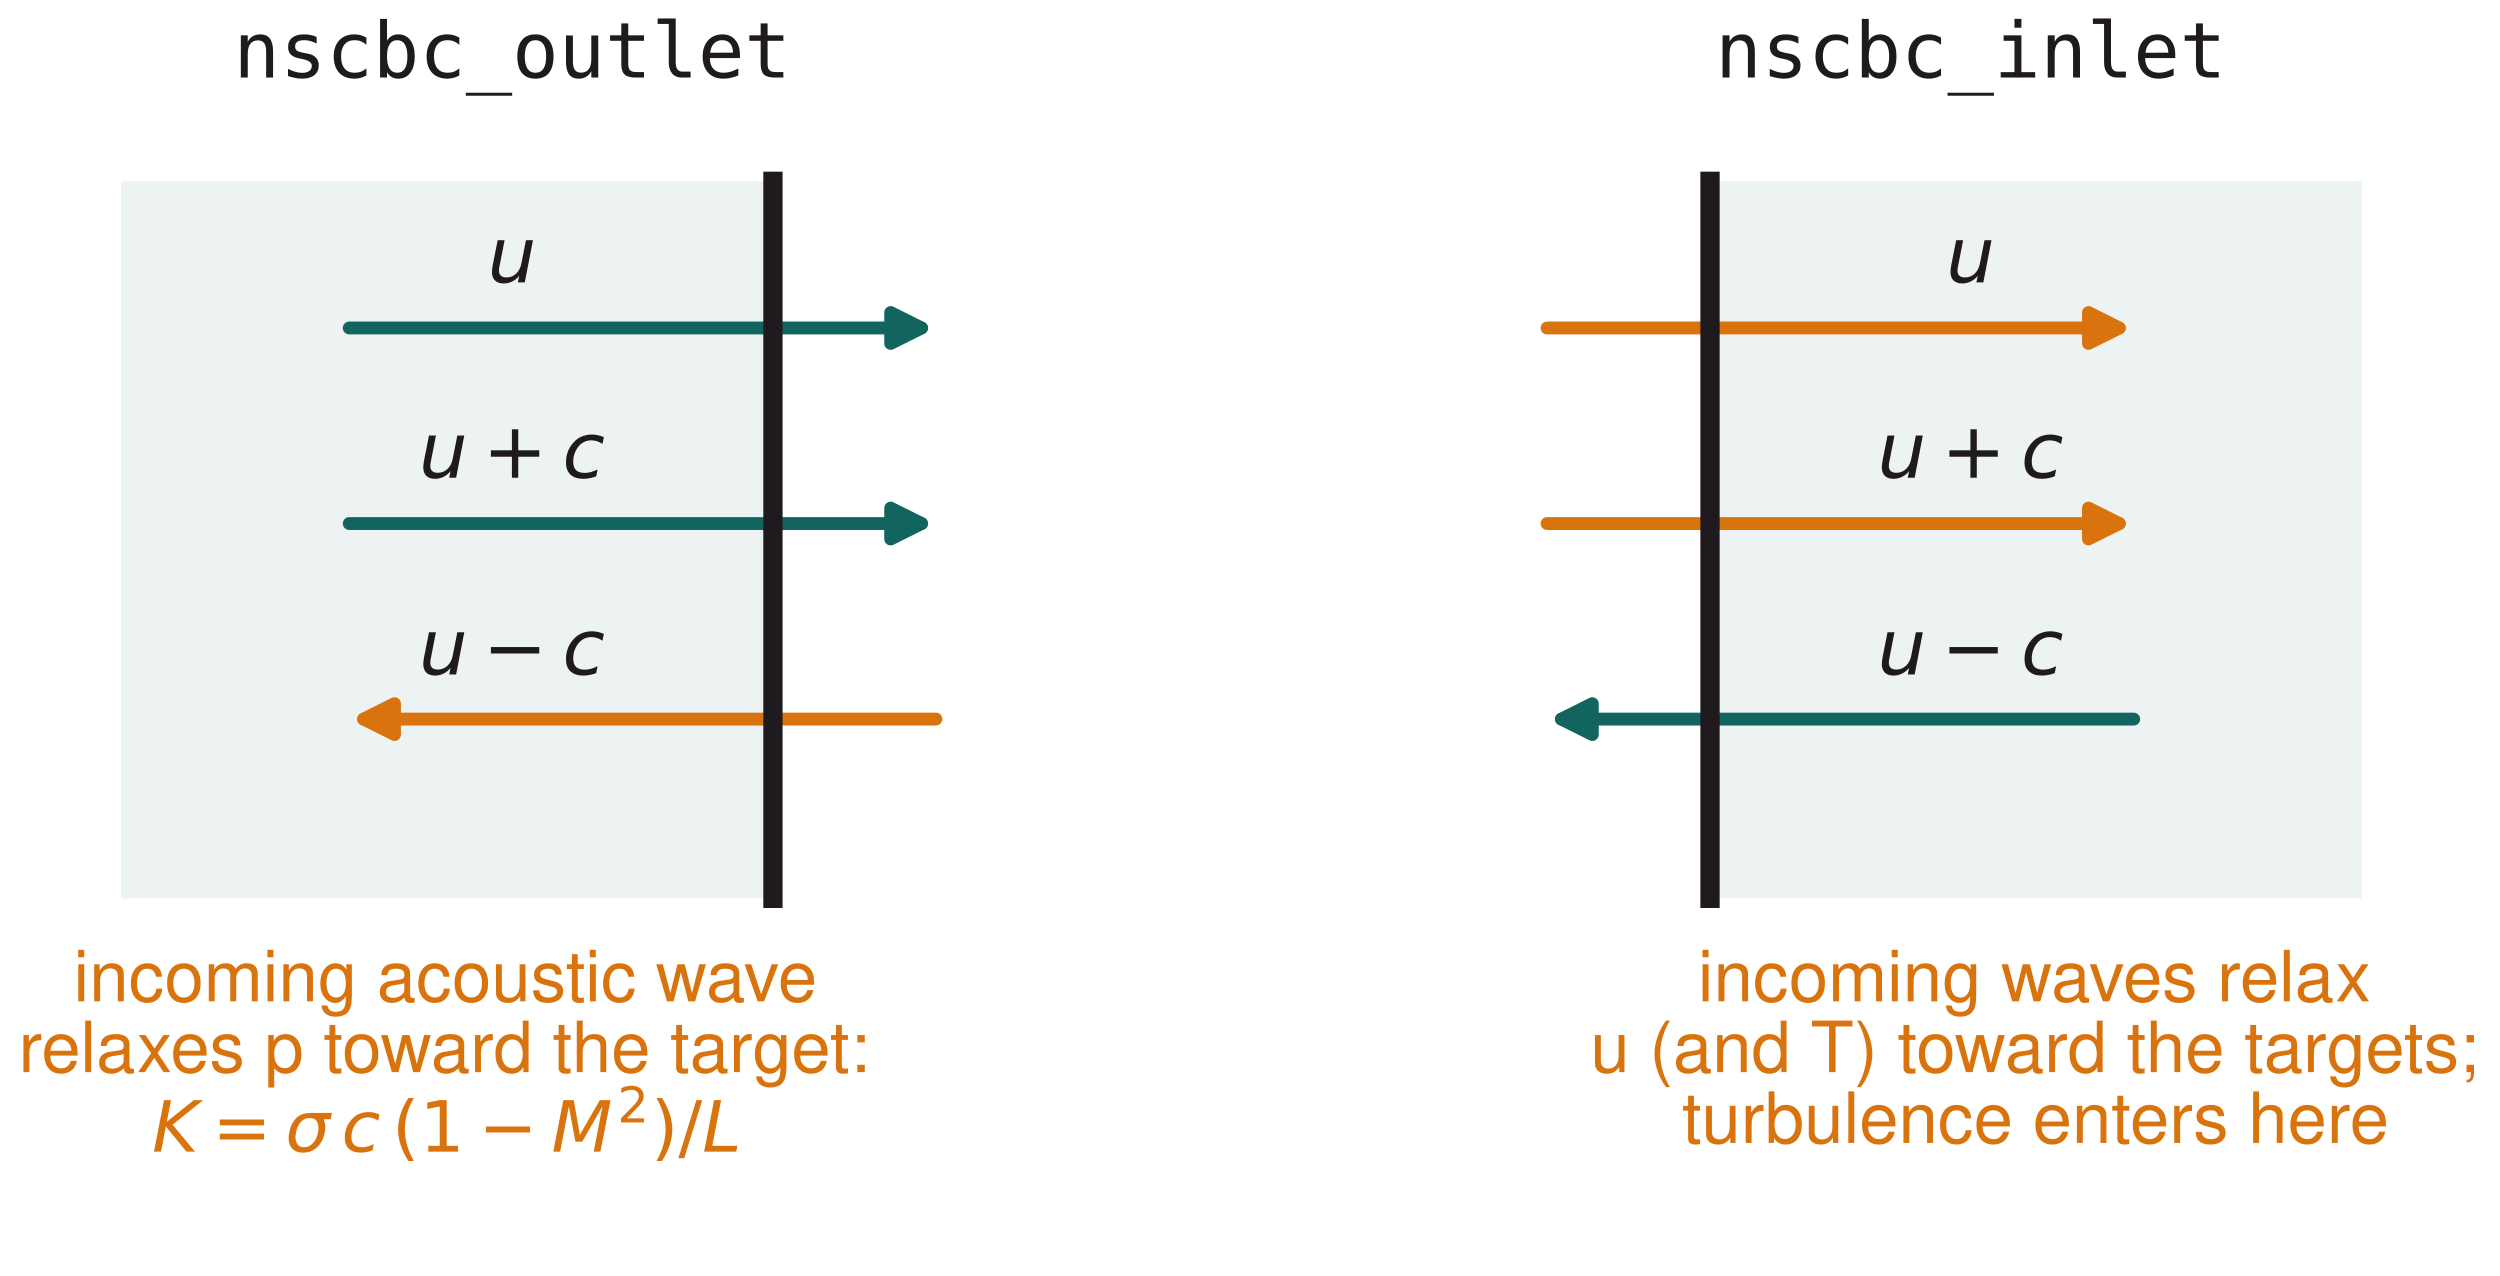
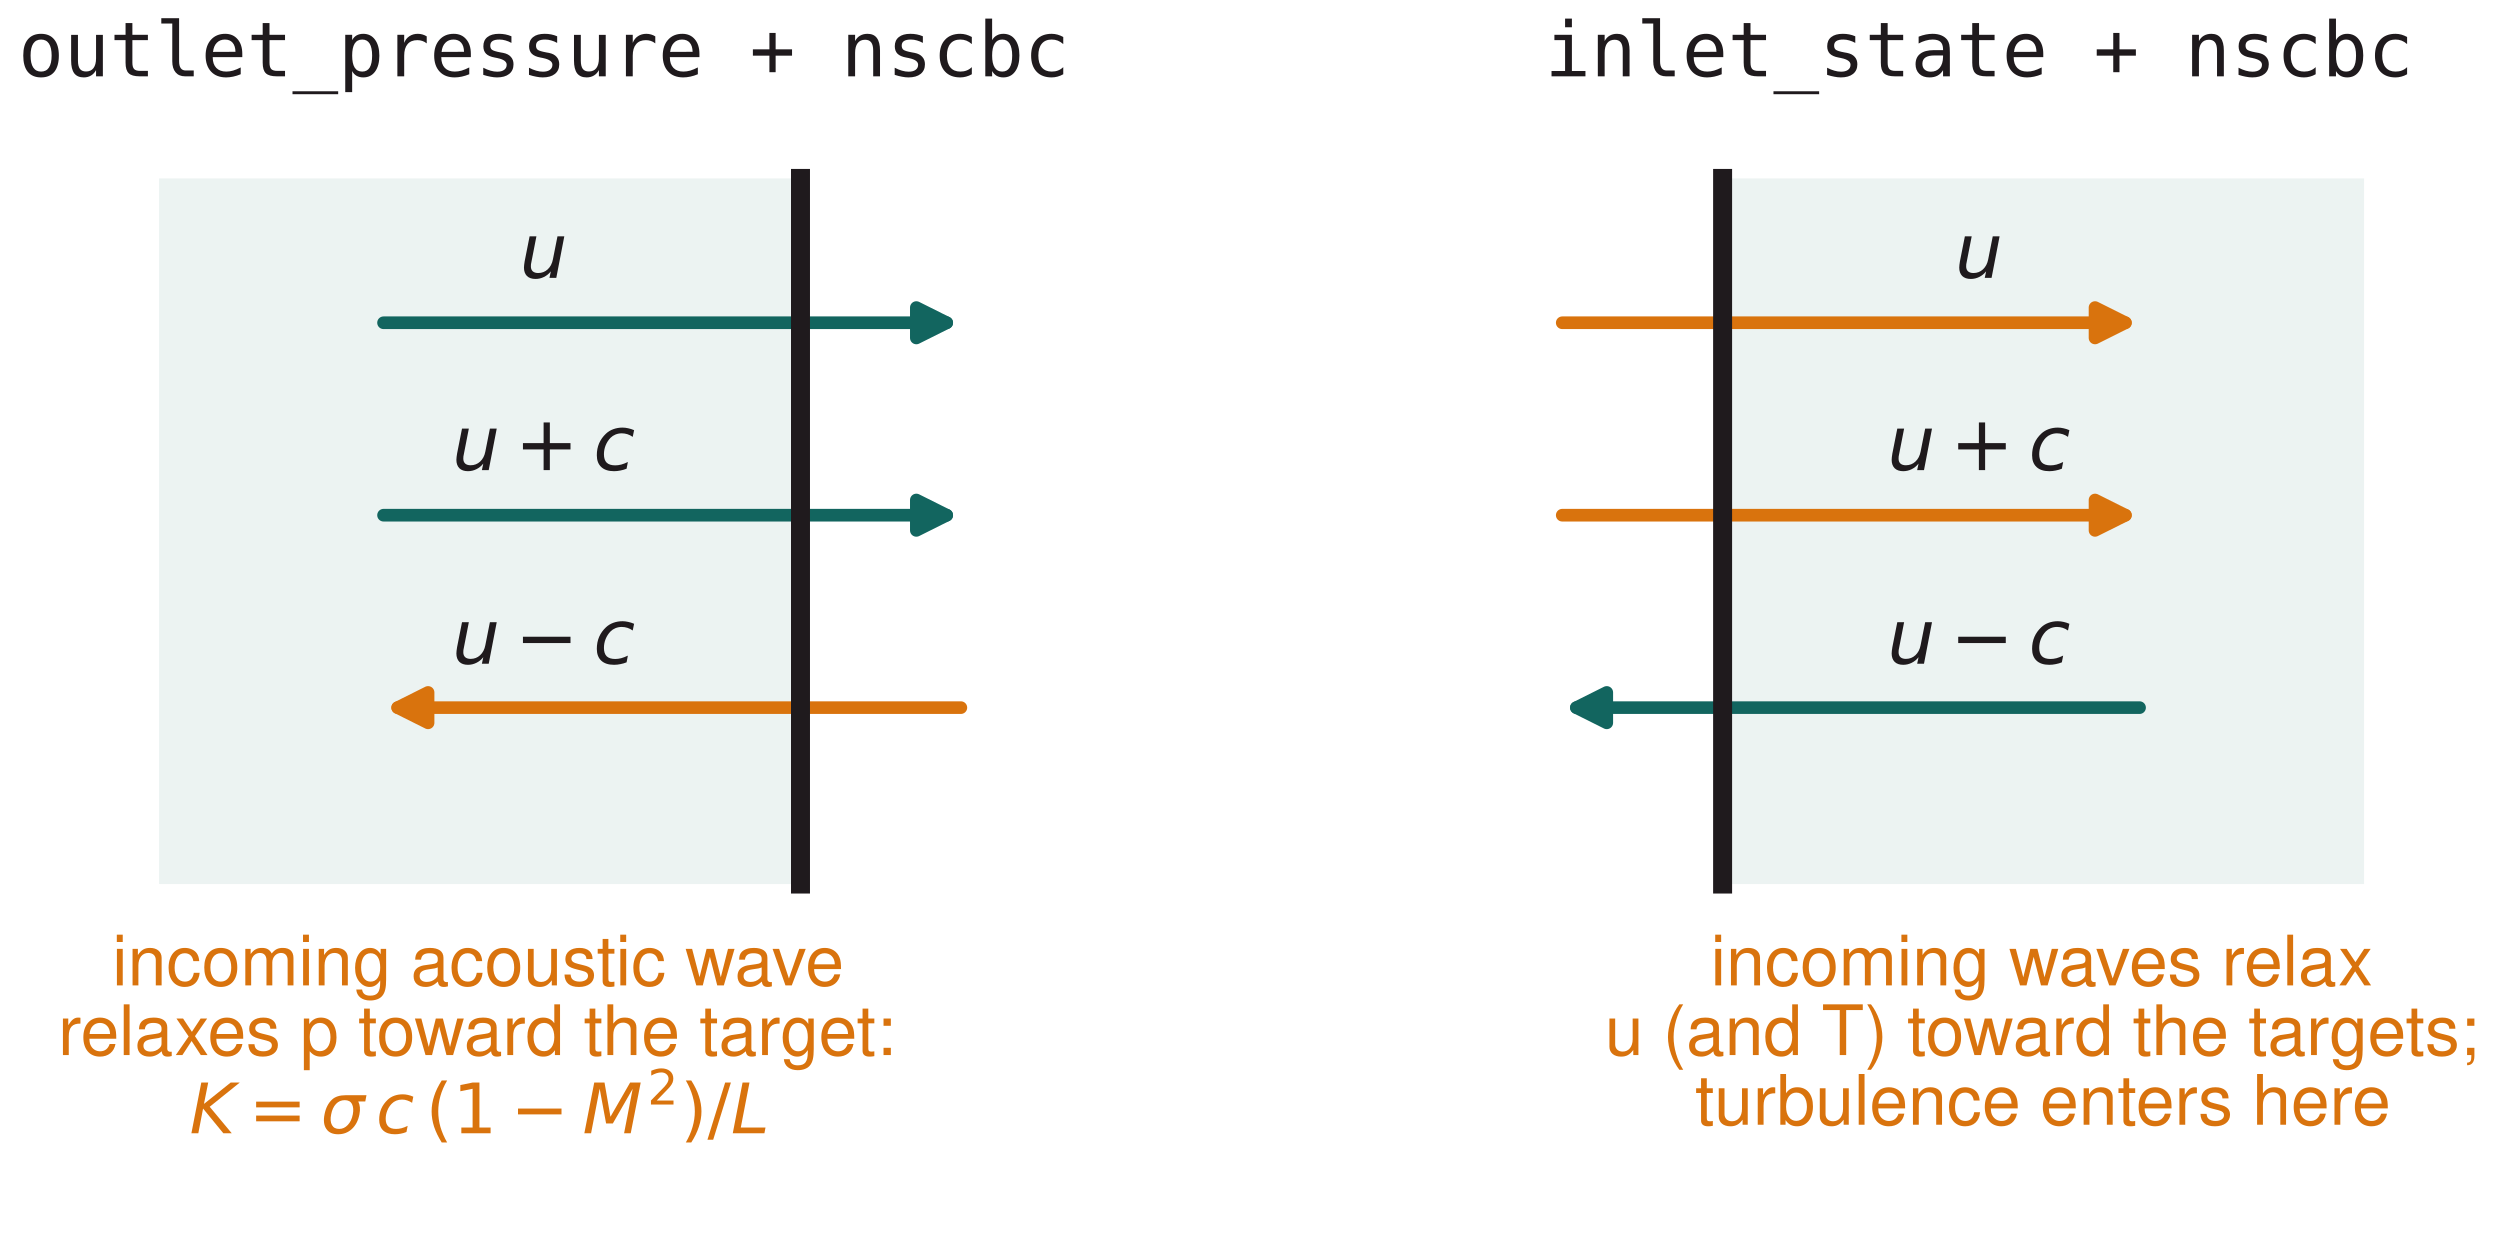
- <svg xmlns="http://www.w3.org/2000/svg" width="388.803pt" height="198.35pt" viewBox="0 0 388.803 198.35" version="1.1">
+ <svg xmlns="http://www.w3.org/2000/svg" width="395.104pt" height="198.35pt" viewBox="0 0 395.104 198.35" version="1.1">
  <defs>
    <style type="text/css">*{stroke-linejoin: round; stroke-linecap: butt}</style>
  </defs>
  <g id="figure_1">
    <g id="patch_1">
-       <path d="M 0 198.35  L 388.803 198.35  L 388.803 -0  L 0 -0  L 0 198.35  z " style="fill: none" />
+       <path d="M 0 198.35  L 395.104 198.35  L 395.104 -0  L 0 -0  L 0 198.35  z " style="fill: none" />
    </g>
    <g id="axes_1">
      <g id="patch_2">
-         <path d="M 18.834 139.713  L 120.21 139.713  L 120.21 28.199  L 18.834 28.199  z " clip-path="url(#p650f528c66)" style="fill: #12655f; opacity: 0.08" />
+         <path d="M 25.135 139.713  L 126.511 139.713  L 126.511 28.199  L 25.135 28.199  z " clip-path="url(#p7bc48bd4ed)" style="fill: #12655f; opacity: 0.08" />
      </g>
      <g id="patch_3">
-         <path d="M 54.316 51.009  Q 99.935 51.009 143.318 51.009  " clip-path="url(#p650f528c66)" style="fill: none; stroke: #12655f; stroke-width: 2; stroke-linecap: round" />
-         <path d="M 138.518 48.609  L 143.318 51.009  L 138.518 53.409  z " clip-path="url(#p650f528c66)" style="fill: #12655f; stroke: #12655f; stroke-width: 2; stroke-linecap: round" />
+         <path d="M 60.616 51.009  Q 106.236 51.009 149.619 51.009  " clip-path="url(#p7bc48bd4ed)" style="fill: none; stroke: #12655f; stroke-width: 2; stroke-linecap: round" />
+         <path d="M 144.819 48.609  L 149.619 51.009  L 144.819 53.409  z " clip-path="url(#p7bc48bd4ed)" style="fill: #12655f; stroke: #12655f; stroke-width: 2; stroke-linecap: round" />
      </g>
      <g id="patch_4">
-         <path d="M 54.316 81.422  Q 99.935 81.422 143.318 81.422  " clip-path="url(#p650f528c66)" style="fill: none; stroke: #12655f; stroke-width: 2; stroke-linecap: round" />
-         <path d="M 138.518 79.022  L 143.318 81.422  L 138.518 83.822  z " clip-path="url(#p650f528c66)" style="fill: #12655f; stroke: #12655f; stroke-width: 2; stroke-linecap: round" />
+         <path d="M 60.616 81.422  Q 106.236 81.422 149.619 81.422  " clip-path="url(#p7bc48bd4ed)" style="fill: none; stroke: #12655f; stroke-width: 2; stroke-linecap: round" />
+         <path d="M 144.819 79.022  L 149.619 81.422  L 144.819 83.822  z " clip-path="url(#p7bc48bd4ed)" style="fill: #12655f; stroke: #12655f; stroke-width: 2; stroke-linecap: round" />
      </g>
      <g id="patch_5">
-         <path d="M 145.554 111.835  Q 99.935 111.835 56.552 111.835  " clip-path="url(#p650f528c66)" style="fill: none; stroke: #d9730d; stroke-width: 2; stroke-linecap: round" />
-         <path d="M 61.352 114.235  L 56.552 111.835  L 61.352 109.435  z " clip-path="url(#p650f528c66)" style="fill: #d9730d; stroke: #d9730d; stroke-width: 2; stroke-linecap: round" />
+         <path d="M 151.855 111.835  Q 106.236 111.835 62.852 111.835  " clip-path="url(#p7bc48bd4ed)" style="fill: none; stroke: #d9730d; stroke-width: 2; stroke-linecap: round" />
+         <path d="M 67.652 114.235  L 62.852 111.835  L 67.652 109.435  z " clip-path="url(#p7bc48bd4ed)" style="fill: #d9730d; stroke: #d9730d; stroke-width: 2; stroke-linecap: round" />
      </g>
      <g id="line2d_1">
-         <path d="M 120.21 139.713  L 120.21 28.199  " clip-path="url(#p650f528c66)" style="fill: none; stroke: #1f1a1d; stroke-width: 3; stroke-linecap: square" />
+         <path d="M 126.511 139.713  L 126.511 28.199  " clip-path="url(#p7bc48bd4ed)" style="fill: none; stroke: #1f1a1d; stroke-width: 3; stroke-linecap: square" />
      </g>
      <g id="text_1">
-         <g style="fill: #1f1a1d" transform="translate(75.81955 44.35194)">
+         <g style="fill: #1f1a1d" transform="translate(82.12031 44.35194)">
          <text>
            <tspan x="0" y="-0.438" style="font-style: oblique; font-size: 12px; font-family: 'DejaVu Sans'; fill: #1f1a1d">u</tspan>
          </text>
        </g>
      </g>
      <g id="text_2">
-         <g style="fill: #1f1a1d" transform="translate(65.13955 74.76474)">
+         <g style="fill: #1f1a1d" transform="translate(71.44031 74.76474)">
          <text>
            <tspan x="0" y="-0.469" style="font-style: oblique; font-size: 12px; font-family: 'DejaVu Sans'; fill: #1f1a1d">u</tspan>
            <tspan x="22.336" y="-0.469" style="font-style: oblique; font-size: 12px; font-family: 'DejaVu Sans'; fill: #1f1a1d">c</tspan>
            <tspan x="9.943" y="-0.469" style="font-size: 12px; font-family: 'DejaVu Sans'; fill: #1f1a1d">+</tspan>
          </text>
        </g>
      </g>
      <g id="text_3">
-         <g style="fill: #1f1a1d" transform="translate(65.13955 105.1775)">
+         <g style="fill: #1f1a1d" transform="translate(71.44031 105.1775)">
          <text>
            <tspan x="0" y="-0.281" style="font-style: oblique; font-size: 12px; font-family: 'DejaVu Sans'; fill: #1f1a1d">u</tspan>
            <tspan x="22.336" y="-0.281" style="font-style: oblique; font-size: 12px; font-family: 'DejaVu Sans'; fill: #1f1a1d">c</tspan>
            <tspan x="9.943" y="-0.281" style="font-size: 12px; font-family: 'DejaVu Sans'; fill: #1f1a1d">−</tspan>
          </text>
        </g>
      </g>
      <g id="text_4">
-         <text style="font-size: 11px; font-family: 'Helvetica', 'Arial', 'DejaVu Sans'; fill: #d9730d" transform="translate(11.44195 155.7301)">incoming acoustic wave</text>
-         <text style="font-size: 11px; font-family: 'Helvetica', 'Arial', 'DejaVu Sans'; fill: #d9730d" transform="translate(2.88 166.7415)">relaxes p toward the target:</text>
-         <g style="fill: #d9730d" transform="translate(23.65195 179.8429)">
+         <text style="font-size: 11px; font-family: 'Helvetica', 'Arial', 'DejaVu Sans'; fill: #d9730d" transform="translate(17.74271 155.7301)">incoming acoustic wave</text>
+         <text style="font-size: 11px; font-family: 'Helvetica', 'Arial', 'DejaVu Sans'; fill: #d9730d" transform="translate(9.180759 166.7415)">relaxes p toward the target:</text>
+         <g style="fill: #d9730d" transform="translate(29.95271 179.8429)">
          <text>
            <tspan x="0" y="-0.737" style="font-style: oblique; font-size: 11px; font-family: 'DejaVu Sans'; fill: #d9730d">K</tspan>
            <tspan x="20.716" y="-0.737" style="font-style: oblique; font-size: 11px; font-family: 'DejaVu Sans'; fill: #d9730d">σ</tspan>
            <tspan x="29.474" y="-0.737" style="font-style: oblique; font-size: 11px; font-family: 'DejaVu Sans'; fill: #d9730d">c</tspan>
            <tspan x="62.101" y="-0.737" style="font-style: oblique; font-size: 11px; font-family: 'DejaVu Sans'; fill: #d9730d">M</tspan>
            <tspan x="85.56" y="-0.737" style="font-style: oblique; font-size: 11px; font-family: 'DejaVu Sans'; fill: #d9730d">L</tspan>
            <tspan x="9.356" y="-0.737" style="font-size: 11px; font-family: 'DejaVu Sans'; fill: #d9730d">=</tspan>
            <tspan x="37.308" y="-0.737" style="font-size: 11px; font-family: 'DejaVu Sans'; fill: #d9730d">(</tspan>
            <tspan x="41.599" y="-0.737" style="font-size: 11px; font-family: 'DejaVu Sans'; fill: #d9730d">1</tspan>
            <tspan x="50.741" y="-0.737" style="font-size: 11px; font-family: 'DejaVu Sans'; fill: #d9730d">−</tspan>
            <tspan x="77.562" y="-0.737" style="font-size: 11px; font-family: 'DejaVu Sans'; fill: #d9730d">)</tspan>
            <tspan x="81.854" y="-0.737" style="font-size: 11px; font-family: 'DejaVu Sans'; fill: #d9730d">/</tspan>
            <tspan x="72.363" y="-5.28" style="font-size: 7.7px; font-family: 'DejaVu Sans'; fill: #d9730d">2</tspan>
          </text>
        </g>
      </g>
      <g id="text_5">
-         <text style="font-size: 12px; font-family: 'DejaVu Sans Mono', 'Bitstream Vera Sans Mono', 'Computer Modern Typewriter', 'Andale Mono', 'Nimbus Mono L', 'Courier New', 'Courier', 'Fixed', 'Terminal', monospace; text-anchor: middle; fill: #1f1a1d" x="79.66" y="12.062" transform="rotate(-0 79.65955 12.06188)">nscbc_outlet</text>
+         <text style="font-size: 12px; font-family: 'DejaVu Sans Mono', 'Bitstream Vera Sans Mono', 'Computer Modern Typewriter', 'Andale Mono', 'Nimbus Mono L', 'Courier New', 'Courier', 'Fixed', 'Terminal', monospace; text-anchor: middle; fill: #1f1a1d" x="85.96" y="12.062" transform="rotate(-0 85.96031 12.06188)">outlet_pressure + nscbc</text>
      </g>
    </g>
    <g id="axes_2">
      <g id="patch_6">
-         <path d="M 265.943 139.713  L 367.319 139.713  L 367.319 28.199  L 265.943 28.199  z " clip-path="url(#pf19e47eb9e)" style="fill: #12655f; opacity: 0.08" />
+         <path d="M 272.243 139.713  L 373.619 139.713  L 373.619 28.199  L 272.243 28.199  z " clip-path="url(#p0dd03290f1)" style="fill: #12655f; opacity: 0.08" />
      </g>
      <g id="patch_7">
-         <path d="M 240.599 51.009  Q 286.218 51.009 329.601 51.009  " clip-path="url(#pf19e47eb9e)" style="fill: none; stroke: #d9730d; stroke-width: 2; stroke-linecap: round" />
-         <path d="M 324.801 48.609  L 329.601 51.009  L 324.801 53.409  z " clip-path="url(#pf19e47eb9e)" style="fill: #d9730d; stroke: #d9730d; stroke-width: 2; stroke-linecap: round" />
+         <path d="M 246.899 51.009  Q 292.519 51.009 335.902 51.009  " clip-path="url(#p0dd03290f1)" style="fill: none; stroke: #d9730d; stroke-width: 2; stroke-linecap: round" />
+         <path d="M 331.102 48.609  L 335.902 51.009  L 331.102 53.409  z " clip-path="url(#p0dd03290f1)" style="fill: #d9730d; stroke: #d9730d; stroke-width: 2; stroke-linecap: round" />
      </g>
      <g id="patch_8">
-         <path d="M 240.599 81.422  Q 286.218 81.422 329.601 81.422  " clip-path="url(#pf19e47eb9e)" style="fill: none; stroke: #d9730d; stroke-width: 2; stroke-linecap: round" />
-         <path d="M 324.801 79.022  L 329.601 81.422  L 324.801 83.822  z " clip-path="url(#pf19e47eb9e)" style="fill: #d9730d; stroke: #d9730d; stroke-width: 2; stroke-linecap: round" />
+         <path d="M 246.899 81.422  Q 292.519 81.422 335.902 81.422  " clip-path="url(#p0dd03290f1)" style="fill: none; stroke: #d9730d; stroke-width: 2; stroke-linecap: round" />
+         <path d="M 331.102 79.022  L 335.902 81.422  L 331.102 83.822  z " clip-path="url(#p0dd03290f1)" style="fill: #d9730d; stroke: #d9730d; stroke-width: 2; stroke-linecap: round" />
      </g>
      <g id="patch_9">
-         <path d="M 331.837 111.835  Q 286.218 111.835 242.835 111.835  " clip-path="url(#pf19e47eb9e)" style="fill: none; stroke: #12655f; stroke-width: 2; stroke-linecap: round" />
-         <path d="M 247.635 114.235  L 242.835 111.835  L 247.635 109.435  z " clip-path="url(#pf19e47eb9e)" style="fill: #12655f; stroke: #12655f; stroke-width: 2; stroke-linecap: round" />
+         <path d="M 338.138 111.835  Q 292.519 111.835 249.135 111.835  " clip-path="url(#p0dd03290f1)" style="fill: none; stroke: #12655f; stroke-width: 2; stroke-linecap: round" />
+         <path d="M 253.935 114.235  L 249.135 111.835  L 253.935 109.435  z " clip-path="url(#p0dd03290f1)" style="fill: #12655f; stroke: #12655f; stroke-width: 2; stroke-linecap: round" />
      </g>
      <g id="line2d_2">
-         <path d="M 265.943 139.713  L 265.943 28.199  " clip-path="url(#pf19e47eb9e)" style="fill: none; stroke: #1f1a1d; stroke-width: 3; stroke-linecap: square" />
+         <path d="M 272.243 139.713  L 272.243 28.199  " clip-path="url(#p0dd03290f1)" style="fill: none; stroke: #1f1a1d; stroke-width: 3; stroke-linecap: square" />
      </g>
      <g id="text_6">
-         <g style="fill: #1f1a1d" transform="translate(302.653 44.35194)">
+         <g style="fill: #1f1a1d" transform="translate(308.9538 44.35194)">
          <text>
            <tspan x="0" y="-0.438" style="font-style: oblique; font-size: 12px; font-family: 'DejaVu Sans'; fill: #1f1a1d">u</tspan>
          </text>
        </g>
      </g>
      <g id="text_7">
-         <g style="fill: #1f1a1d" transform="translate(291.973 74.76474)">
+         <g style="fill: #1f1a1d" transform="translate(298.2738 74.76474)">
          <text>
            <tspan x="0" y="-0.469" style="font-style: oblique; font-size: 12px; font-family: 'DejaVu Sans'; fill: #1f1a1d">u</tspan>
            <tspan x="22.336" y="-0.469" style="font-style: oblique; font-size: 12px; font-family: 'DejaVu Sans'; fill: #1f1a1d">c</tspan>
            <tspan x="9.943" y="-0.469" style="font-size: 12px; font-family: 'DejaVu Sans'; fill: #1f1a1d">+</tspan>
          </text>
        </g>
      </g>
      <g id="text_8">
-         <g style="fill: #1f1a1d" transform="translate(291.973 105.1775)">
+         <g style="fill: #1f1a1d" transform="translate(298.2738 105.1775)">
          <text>
            <tspan x="0" y="-0.281" style="font-style: oblique; font-size: 12px; font-family: 'DejaVu Sans'; fill: #1f1a1d">u</tspan>
            <tspan x="22.336" y="-0.281" style="font-style: oblique; font-size: 12px; font-family: 'DejaVu Sans'; fill: #1f1a1d">c</tspan>
            <tspan x="9.943" y="-0.281" style="font-size: 12px; font-family: 'DejaVu Sans'; fill: #1f1a1d">−</tspan>
          </text>
        </g>
      </g>
      <g id="text_9">
-         <text style="font-size: 11px; font-family: 'Helvetica', 'Arial', 'DejaVu Sans'; fill: #d9730d" transform="translate(264.0558 155.7301)">incoming waves relax</text>
-         <text style="font-size: 11px; font-family: 'Helvetica', 'Arial', 'DejaVu Sans'; fill: #d9730d" transform="translate(247.3384 166.7415)">u (and T) toward the targets;</text>
-         <text style="font-size: 11px; font-family: 'Helvetica', 'Arial', 'DejaVu Sans'; fill: #d9730d" transform="translate(261.6006 177.7529)">turbulence enters here</text>
+         <text style="font-size: 11px; font-family: 'Helvetica', 'Arial', 'DejaVu Sans'; fill: #d9730d" transform="translate(270.3566 155.7301)">incoming waves relax</text>
+         <text style="font-size: 11px; font-family: 'Helvetica', 'Arial', 'DejaVu Sans'; fill: #d9730d" transform="translate(253.6391 166.7415)">u (and T) toward the targets;</text>
+         <text style="font-size: 11px; font-family: 'Helvetica', 'Arial', 'DejaVu Sans'; fill: #d9730d" transform="translate(267.9013 177.7529)">turbulence enters here</text>
      </g>
      <g id="text_10">
-         <text style="font-size: 12px; font-family: 'DejaVu Sans Mono', 'Bitstream Vera Sans Mono', 'Computer Modern Typewriter', 'Andale Mono', 'Nimbus Mono L', 'Courier New', 'Courier', 'Fixed', 'Terminal', monospace; text-anchor: middle; fill: #1f1a1d" x="306.493" y="12.062" transform="rotate(-0 306.493 12.06188)">nscbc_inlet</text>
+         <text style="font-size: 12px; font-family: 'DejaVu Sans Mono', 'Bitstream Vera Sans Mono', 'Computer Modern Typewriter', 'Andale Mono', 'Nimbus Mono L', 'Courier New', 'Courier', 'Fixed', 'Terminal', monospace; text-anchor: middle; fill: #1f1a1d" x="312.794" y="12.062" transform="rotate(-0 312.7938 12.06188)">inlet_state + nscbc</text>
      </g>
    </g>
  </g>
  <defs>
-     <clipPath id="p650f528c66">
-       <rect x="3.628" y="18.062" width="152.064" height="177.408" />
+     <clipPath id="p7bc48bd4ed">
+       <rect x="9.928" y="18.062" width="152.064" height="177.408" />
    </clipPath>
-     <clipPath id="pf19e47eb9e">
-       <rect x="230.461" y="18.062" width="152.064" height="177.408" />
+     <clipPath id="p0dd03290f1">
+       <rect x="236.762" y="18.062" width="152.064" height="177.408" />
    </clipPath>
  </defs>
</svg>
